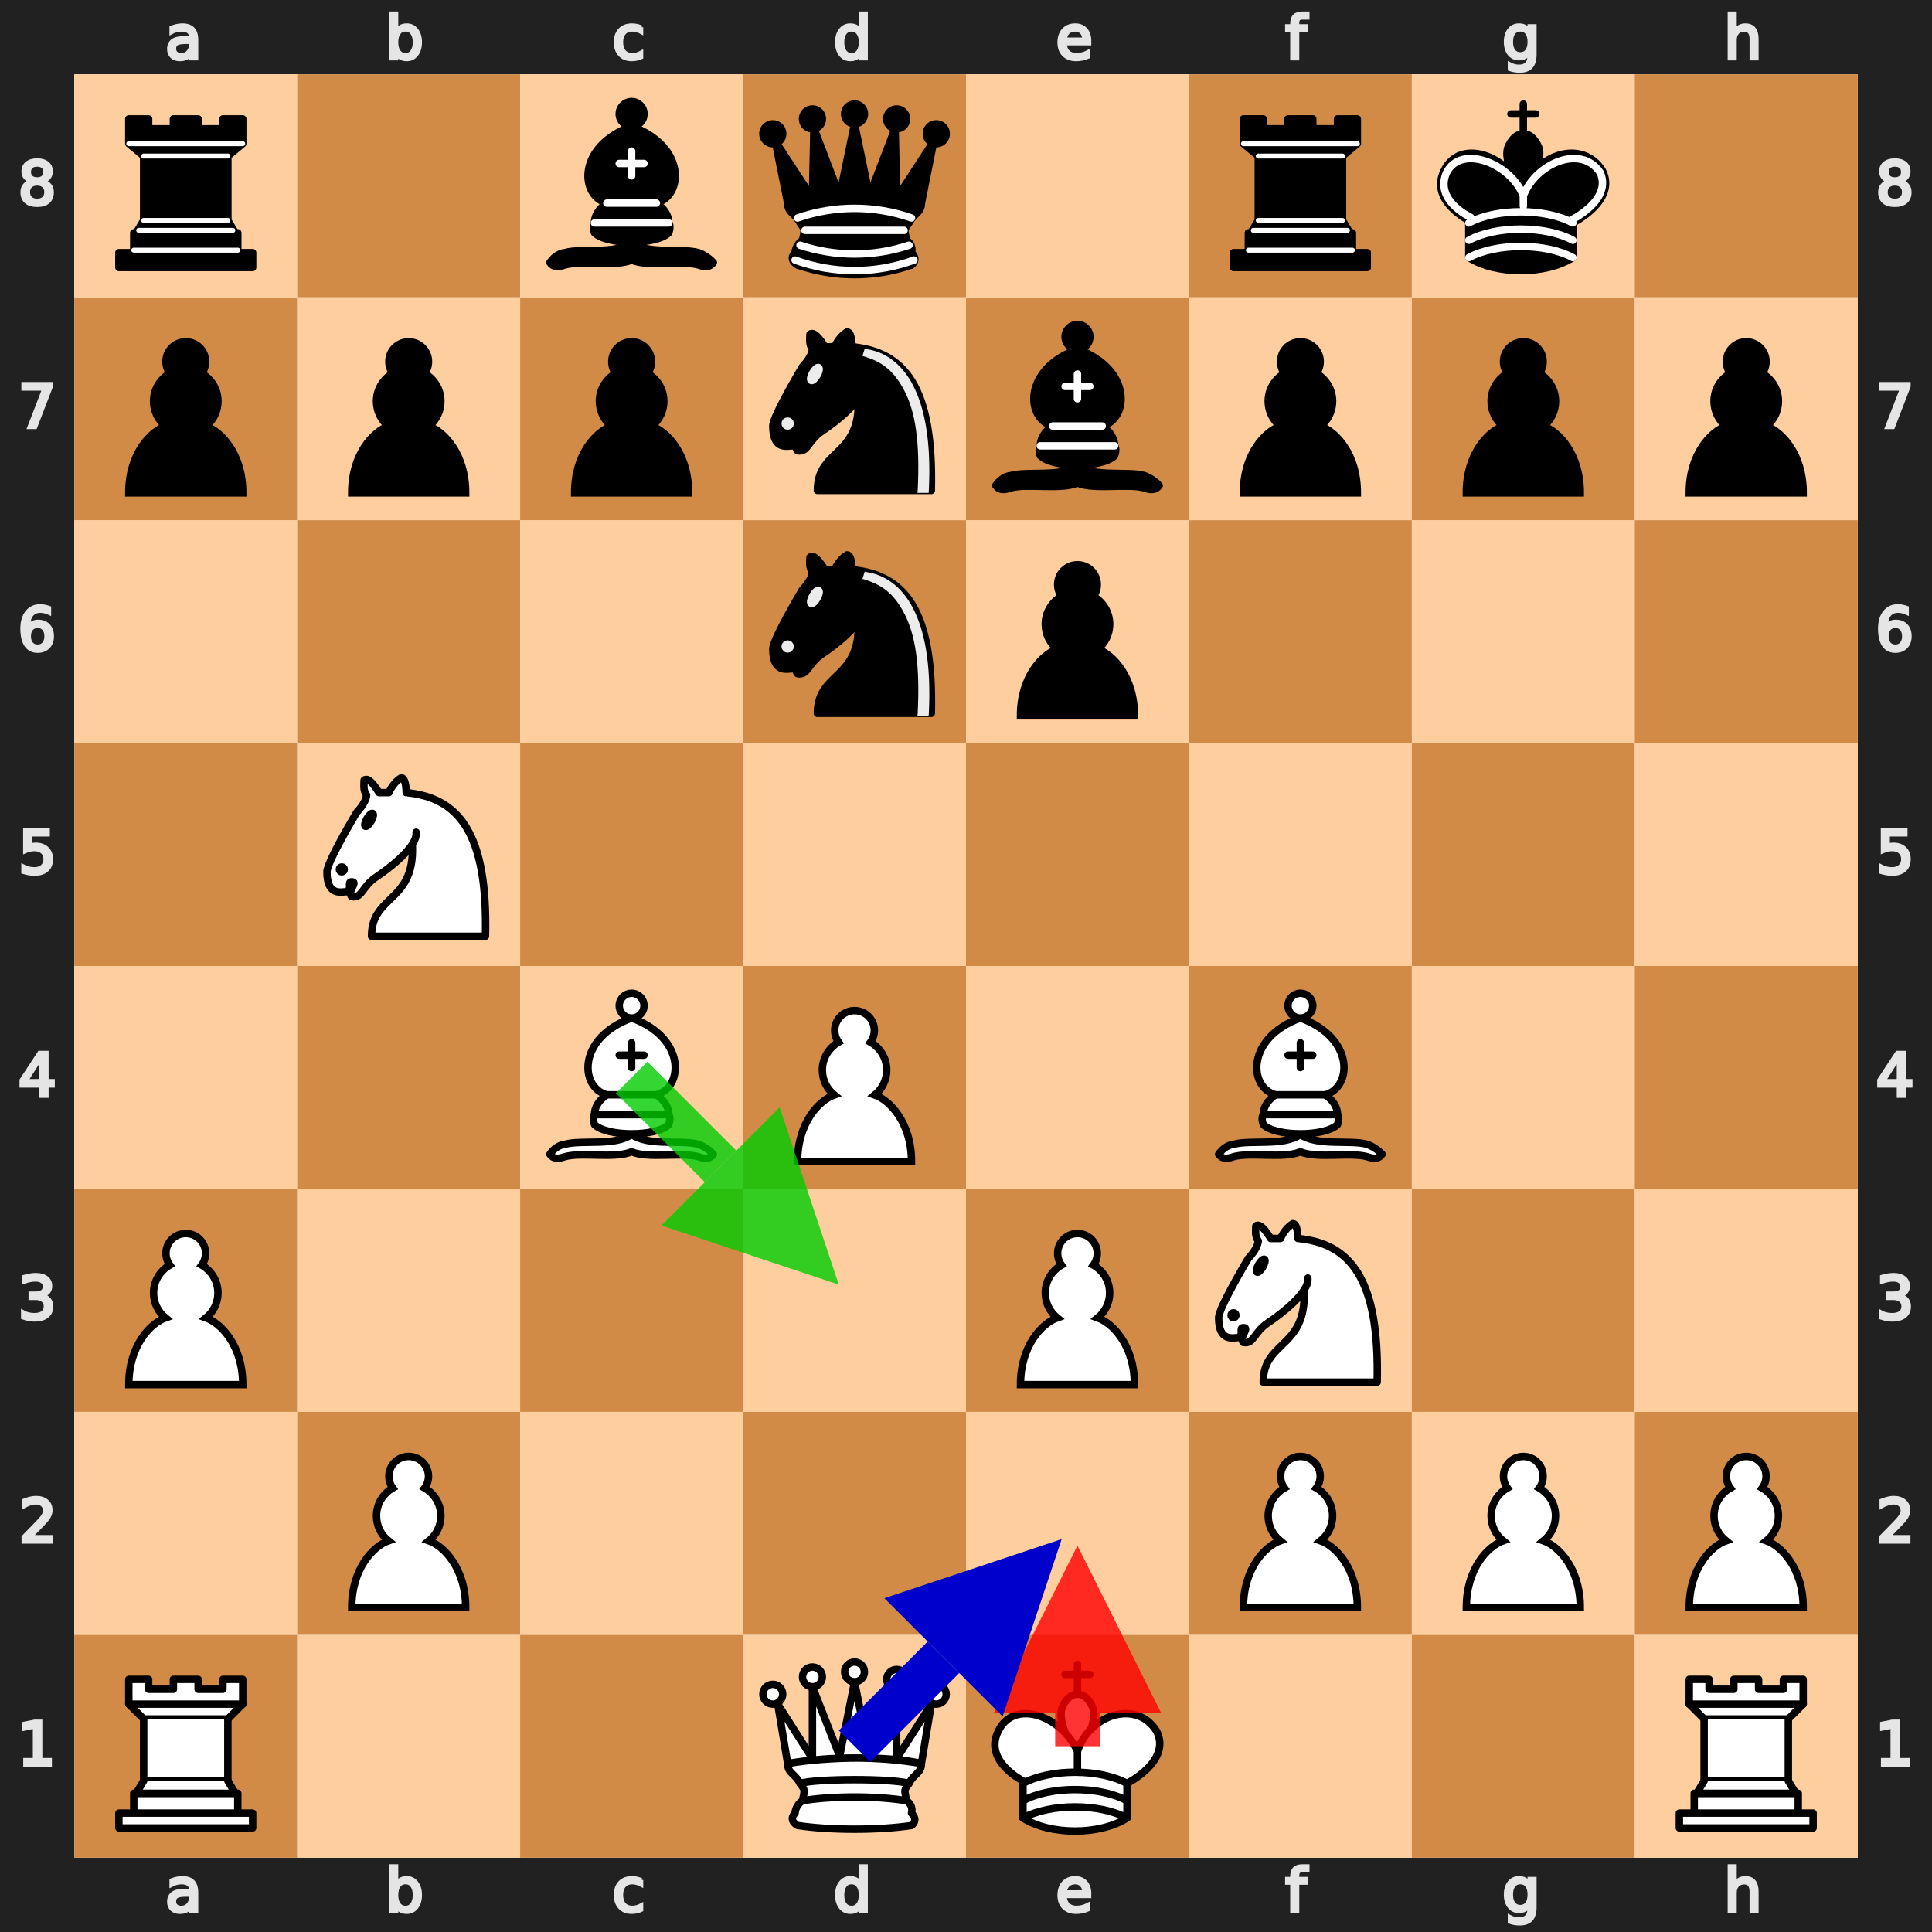
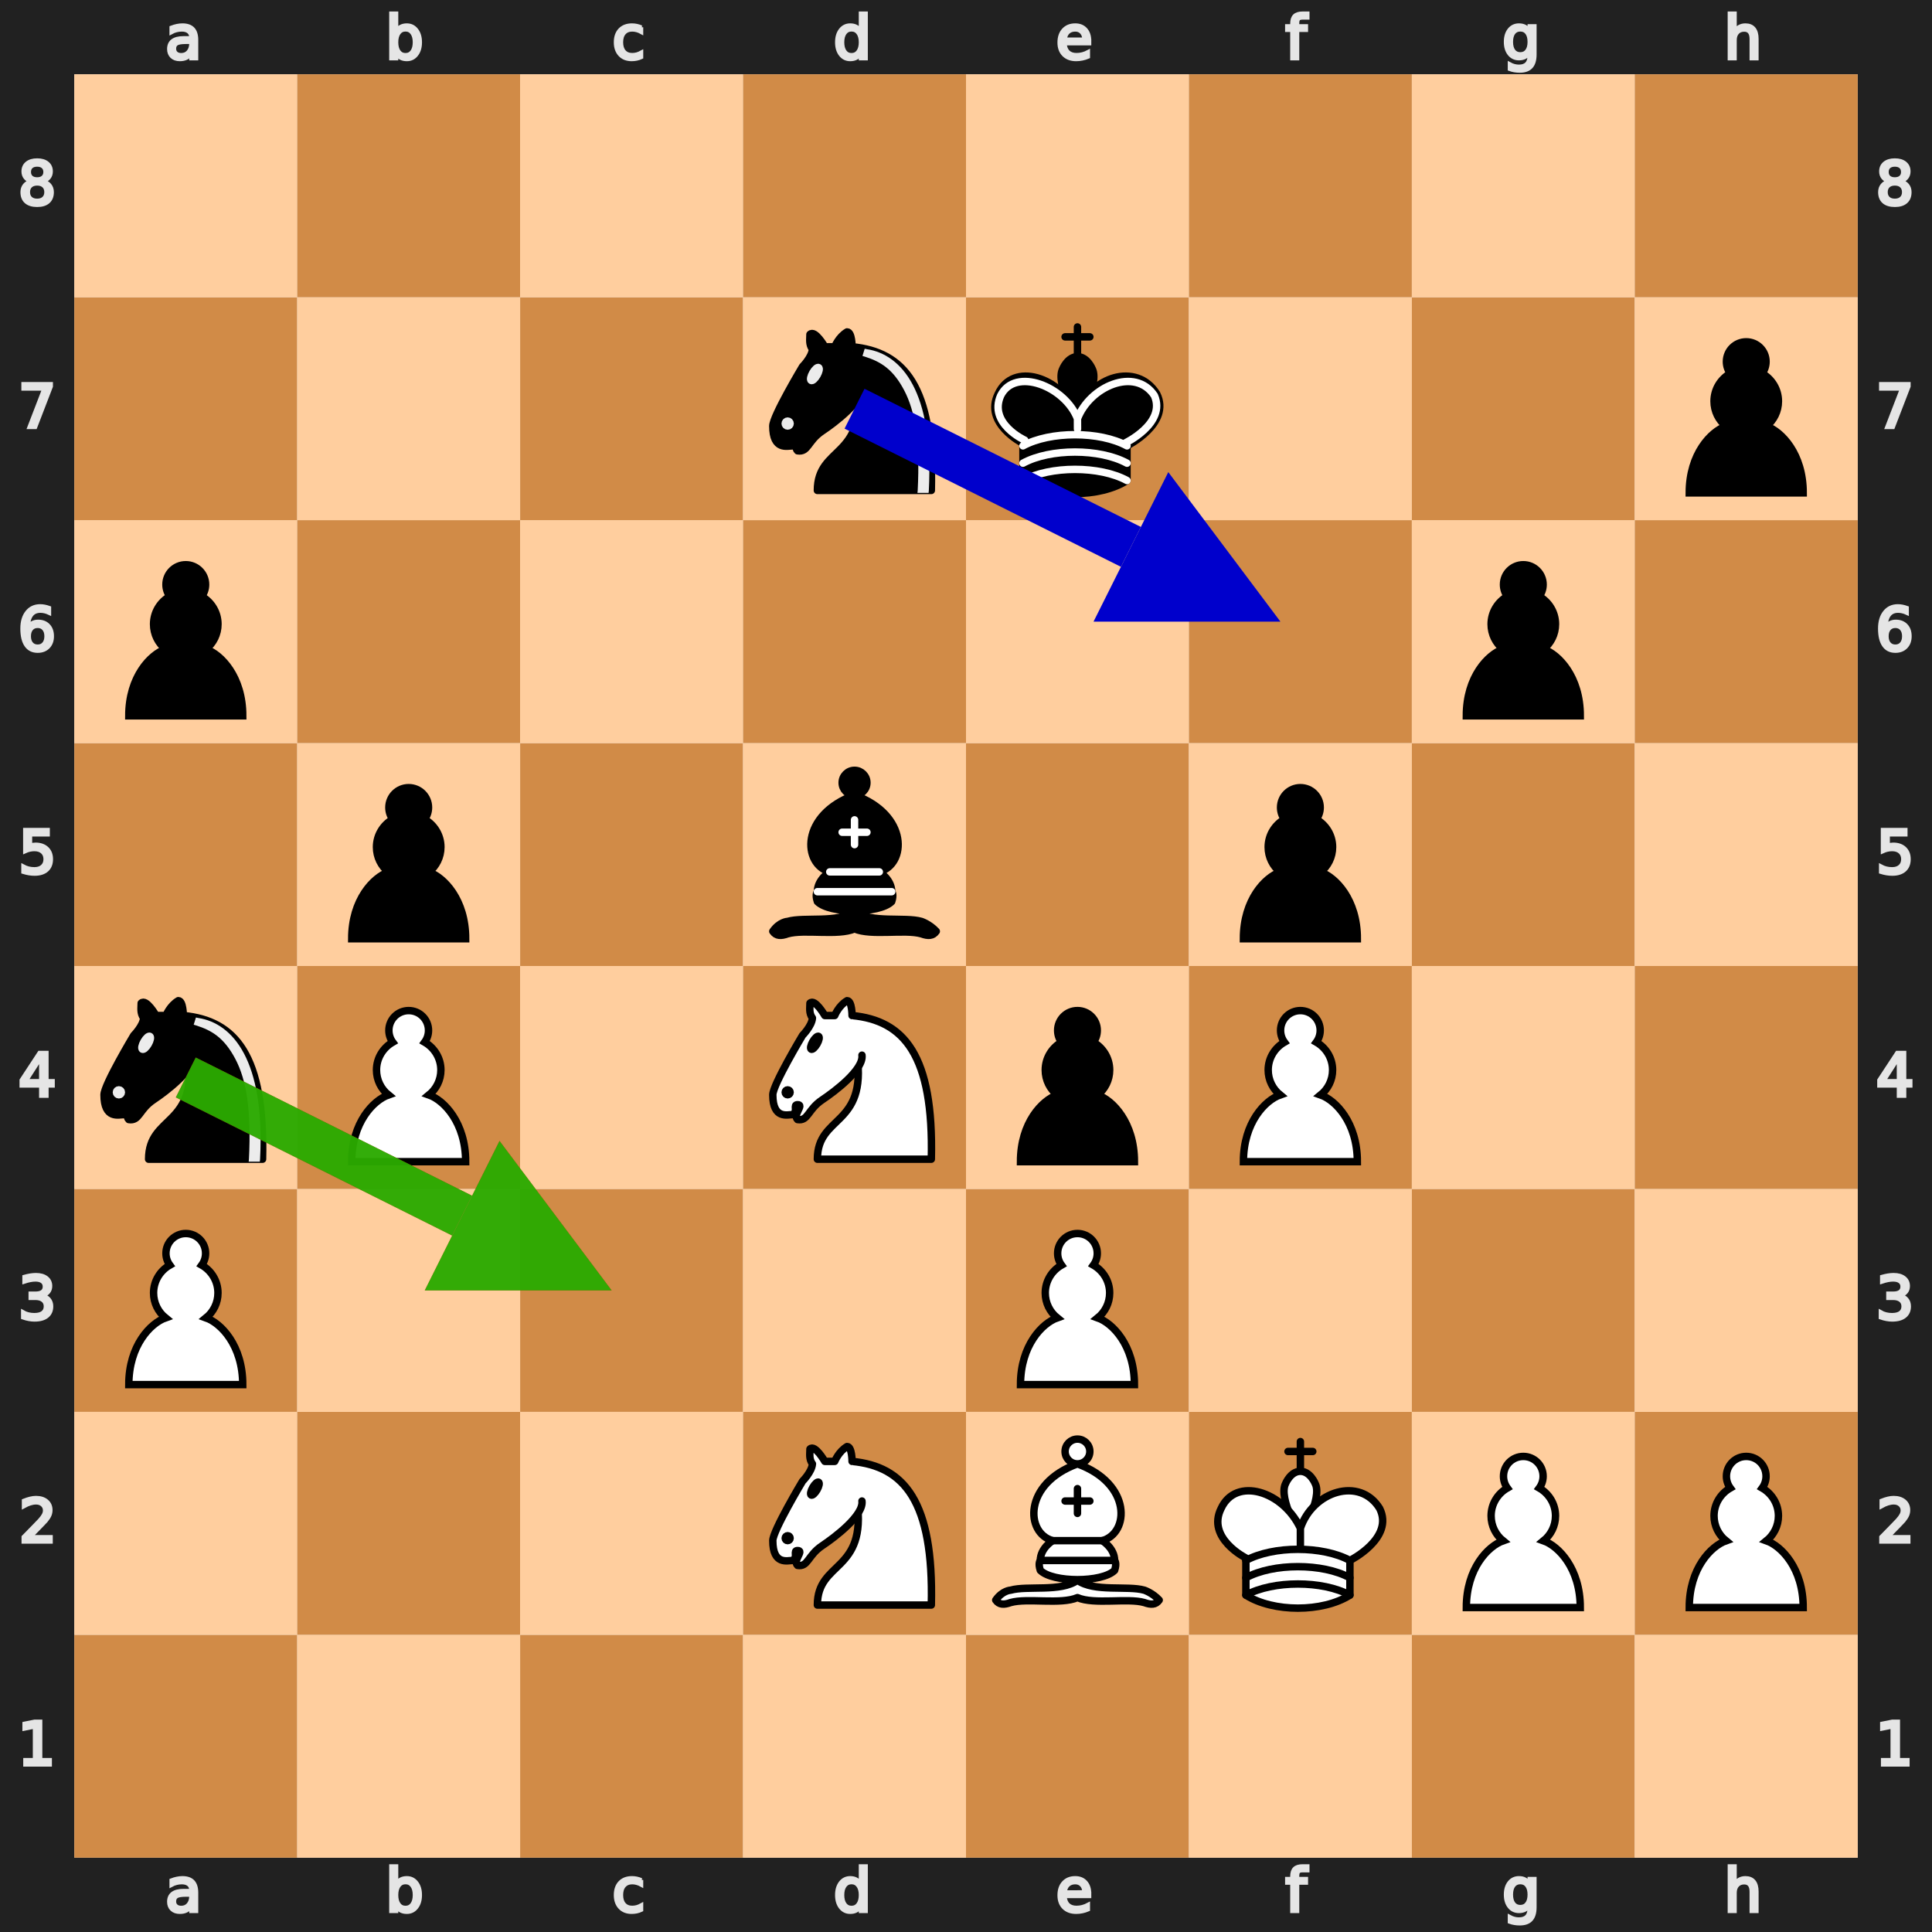
<svg xmlns="http://www.w3.org/2000/svg" xmlns:xlink="http://www.w3.org/1999/xlink" viewBox="0 0 390 390" width="400" height="400">
  <defs>
    <g id="white-pawn" class="white pawn">
      <path d="M22.5 9c-2.21 0-4 1.79-4 4 0 .89.29 1.71.78 2.38C17.33 16.5 16 18.59 16 21c0 2.03.94 3.84 2.41 5.03-3 1.06-7.41 5.55-7.41 13.47h23c0-7.92-4.41-12.41-7.41-13.47 1.47-1.19 2.41-3 2.41-5.03 0-2.41-1.33-4.5-3.28-5.62.49-.67.78-1.49.78-2.38 0-2.21-1.79-4-4-4z" fill="#fff" stroke="#000" stroke-width="1.5" stroke-linecap="round" />
    </g>
    <g id="white-knight" class="white knight" fill="none" fill-rule="evenodd" stroke="#000" stroke-width="1.5" stroke-linecap="round" stroke-linejoin="round">
      <path d="M 22,10 C 32.5,11 38.5,18 38,39 L 15,39 C 15,30 25,32.5 23,18" style="fill:#ffffff; stroke:#000000;" />
      <path d="M 24,18 C 24.38,20.91 18.45,25.37 16,27 C 13,29 13.18,31.34 11,31 C 9.958,30.06 12.41,27.96 11,28 C 10,28 11.19,29.23 10,30 C 9,30 5.997,31 6,26 C 6,24 12,14 12,14 C 12,14 13.89,12.1 14,10.5 C 13.27,9.506 13.5,8.5 13.5,7.5 C 14.5,6.5 16.5,10 16.5,10 L 18.5,10 C 18.5,10 19.28,8.008 21,7 C 22,7 22,10 22,10" style="fill:#ffffff; stroke:#000000;" />
      <path d="M 9.5 25.5 A 0.5 0.5 0 1 1 8.5,25.5 A 0.5 0.5 0 1 1 9.5 25.5 z" style="fill:#000000; stroke:#000000;" />
      <path d="M 15 15.5 A 0.5 1.5 0 1 1 14,15.5 A 0.5 1.5 0 1 1 15 15.5 z" transform="matrix(0.866,0.5,-0.5,0.866,9.693,-5.173)" style="fill:#000000; stroke:#000000;" />
    </g>
    <g id="white-bishop" class="white bishop" fill="none" fill-rule="evenodd" stroke="#000" stroke-width="1.5" stroke-linecap="round" stroke-linejoin="round">
      <g fill="#fff" stroke-linecap="butt">
        <path d="M9 36c3.39-.97 10.11.43 13.5-2 3.39 2.43 10.11 1.03 13.5 2 0 0 1.65.54 3 2-.68.97-1.65.99-3 .5-3.39-.97-10.11.46-13.5-1-3.39 1.46-10.11.03-13.5 1-1.354.49-2.323.47-3-.5 1.354-1.94 3-2 3-2zM15 32c2.5 2.5 12.5 2.5 15 0 .5-1.5 0-2 0-2 0-2.5-2.5-4-2.5-4 5.5-1.5 6-11.5-5-15.5-11 4-10.5 14-5 15.5 0 0-2.5 1.5-2.5 4 0 0-.5.5 0 2zM25 8a2.5 2.5 0 1 1-5 0 2.5 2.5 0 1 1 5 0z" />
      </g>
      <path d="M17.5 26h10M15 30h15m-7.5-14.5v5M20 18h5" stroke-linejoin="miter" />
-     </g>
-     <g id="white-rook" class="white rook" fill="#fff" fill-rule="evenodd" stroke="#000" stroke-width="1.5" stroke-linecap="round" stroke-linejoin="round">
-       <path d="M9 39h27v-3H9v3zM12 36v-4h21v4H12zM11 14V9h4v2h5V9h5v2h5V9h4v5" stroke-linecap="butt" />
-       <path d="M34 14l-3 3H14l-3-3" />
-       <path d="M31 17v12.5H14V17" stroke-linecap="butt" stroke-linejoin="miter" />
-       <path d="M31 29.5l1.5 2.5h-20l1.5-2.5" />
-       <path d="M11 14h23" fill="none" stroke-linejoin="miter" />
-     </g>
-     <g id="white-queen" class="white queen" fill="#fff" fill-rule="evenodd" stroke="#000" stroke-width="1.5" stroke-linecap="round" stroke-linejoin="round">
-       <path d="M8 12a2 2 0 1 1-4 0 2 2 0 1 1 4 0zM24.5 7.5a2 2 0 1 1-4 0 2 2 0 1 1 4 0zM41 12a2 2 0 1 1-4 0 2 2 0 1 1 4 0zM16 8.5a2 2 0 1 1-4 0 2 2 0 1 1 4 0zM33 9a2 2 0 1 1-4 0 2 2 0 1 1 4 0z" />
-       <path d="M9 26c8.5-1.5 21-1.5 27 0l2-12-7 11V11l-5.5 13.5-3-15-3 15-5.5-14V25L7 14l2 12zM9 26c0 2 1.5 2 2.5 4 1 1.5 1 1 .5 3.5-1.5 1-1.5 2.5-1.5 2.5-1.5 1.5.5 2.5.5 2.5 6.5 1 16.5 1 23 0 0 0 1.5-1 0-2.5 0 0 .5-1.5-1-2.5-.5-2.5-.5-2 .5-3.5 1-2 2.5-2 2.5-4-8.5-1.5-18.5-1.5-27 0z" stroke-linecap="butt" />
-       <path d="M11.5 30c3.5-1 18.5-1 22 0M12 33.5c6-1 15-1 21 0" fill="none" />
    </g>
    <g id="white-king" class="white king" fill="none" fill-rule="evenodd" stroke="#000" stroke-width="1.5" stroke-linecap="round" stroke-linejoin="round">
      <path d="M22.5 11.63V6M20 8h5" stroke-linejoin="miter" />
      <path d="M22.5 25s4.5-7.5 3-10.5c0 0-1-2.5-3-2.5s-3 2.5-3 2.5c-1.5 3 3 10.5 3 10.5" fill="#fff" stroke-linecap="butt" stroke-linejoin="miter" />
      <path d="M11.5 37c5.5 3.5 15.5 3.5 21 0v-7s9-4.5 6-10.5c-4-6.5-13.5-3.5-16 4V27v-3.5c-3.5-7.5-13-10.5-16-4-3 6 5 10 5 10V37z" fill="#fff" />
      <path d="M11.5 30c5.5-3 15.5-3 21 0m-21 3.5c5.5-3 15.5-3 21 0m-21 3.5c5.5-3 15.5-3 21 0" />
    </g>
    <g id="black-pawn" class="black pawn">
      <path d="M22.5 9c-2.21 0-4 1.79-4 4 0 .89.29 1.71.78 2.38C17.33 16.5 16 18.59 16 21c0 2.03.94 3.84 2.41 5.03-3 1.06-7.41 5.55-7.41 13.47h23c0-7.92-4.41-12.41-7.41-13.47 1.47-1.19 2.41-3 2.41-5.03 0-2.41-1.33-4.5-3.28-5.62.49-.67.78-1.49.78-2.38 0-2.21-1.79-4-4-4z" fill="#000" stroke="#000" stroke-width="1.5" stroke-linecap="round" />
    </g>
    <g id="black-knight" class="black knight" fill="none" fill-rule="evenodd" stroke="#000" stroke-width="1.5" stroke-linecap="round" stroke-linejoin="round">
      <path d="M 22,10 C 32.5,11 38.5,18 38,39 L 15,39 C 15,30 25,32.5 23,18" style="fill:#000000; stroke:#000000;" />
      <path d="M 24,18 C 24.38,20.91 18.45,25.37 16,27 C 13,29 13.18,31.34 11,31 C 9.958,30.06 12.41,27.96 11,28 C 10,28 11.19,29.23 10,30 C 9,30 5.997,31 6,26 C 6,24 12,14 12,14 C 12,14 13.89,12.1 14,10.5 C 13.27,9.506 13.5,8.5 13.5,7.5 C 14.5,6.5 16.5,10 16.5,10 L 18.5,10 C 18.5,10 19.28,8.008 21,7 C 22,7 22,10 22,10" style="fill:#000000; stroke:#000000;" />
      <path d="M 9.5 25.5 A 0.5 0.5 0 1 1 8.5,25.5 A 0.5 0.5 0 1 1 9.5 25.5 z" style="fill:#ececec; stroke:#ececec;" />
      <path d="M 15 15.5 A 0.5 1.5 0 1 1 14,15.5 A 0.5 1.5 0 1 1 15 15.5 z" transform="matrix(0.866,0.5,-0.5,0.866,9.693,-5.173)" style="fill:#ececec; stroke:#ececec;" />
      <path d="M 24.55,10.4 L 24.1,11.85 L 24.6,12 C 27.75,13 30.25,14.49 32.5,18.75 C 34.75,23.01 35.75,29.06 35.25,39 L 35.2,39.5 L 37.45,39.5 L 37.5,39 C 38,28.94 36.62,22.15 34.25,17.66 C 31.88,13.17 28.46,11.02 25.06,10.5 L 24.55,10.4 z " style="fill:#ececec; stroke:none;" />
    </g>
    <g id="black-bishop" class="black bishop" fill="none" fill-rule="evenodd" stroke="#000" stroke-width="1.5" stroke-linecap="round" stroke-linejoin="round">
      <path d="M9 36c3.39-.97 10.11.43 13.5-2 3.39 2.43 10.11 1.03 13.5 2 0 0 1.65.54 3 2-.68.97-1.65.99-3 .5-3.39-.97-10.11.46-13.5-1-3.39 1.46-10.11.03-13.5 1-1.354.49-2.323.47-3-.5 1.354-1.94 3-2 3-2zm6-4c2.5 2.5 12.5 2.5 15 0 .5-1.5 0-2 0-2 0-2.5-2.5-4-2.5-4 5.5-1.5 6-11.5-5-15.5-11 4-10.5 14-5 15.5 0 0-2.5 1.5-2.5 4 0 0-.5.5 0 2zM25 8a2.5 2.5 0 1 1-5 0 2.5 2.5 0 1 1 5 0z" fill="#000" stroke-linecap="butt" />
      <path d="M17.5 26h10M15 30h15m-7.5-14.5v5M20 18h5" stroke="#fff" stroke-linejoin="miter" />
-     </g>
-     <g id="black-rook" class="black rook" fill="#000" fill-rule="evenodd" stroke="#000" stroke-width="1.5" stroke-linecap="round" stroke-linejoin="round">
-       <path d="M9 39h27v-3H9v3zM12.5 32l1.5-2.5h17l1.5 2.5h-20zM12 36v-4h21v4H12z" stroke-linecap="butt" />
-       <path d="M14 29.5v-13h17v13H14z" stroke-linecap="butt" stroke-linejoin="miter" />
-       <path d="M14 16.5L11 14h23l-3 2.5H14zM11 14V9h4v2h5V9h5v2h5V9h4v5H11z" stroke-linecap="butt" />
-       <path d="M12 35.5h21M13 31.5h19M14 29.5h17M14 16.5h17M11 14h23" fill="none" stroke="#fff" stroke-width="1" stroke-linejoin="miter" />
-     </g>
-     <g id="black-queen" class="black queen" fill="#000" fill-rule="evenodd" stroke="#000" stroke-width="1.5" stroke-linecap="round" stroke-linejoin="round">
-       <g fill="#000" stroke="none">
-         <circle cx="6" cy="12" r="2.75" />
-         <circle cx="14" cy="9" r="2.75" />
-         <circle cx="22.5" cy="8" r="2.75" />
-         <circle cx="31" cy="9" r="2.75" />
-         <circle cx="39" cy="12" r="2.75" />
-       </g>
-       <path d="M9 26c8.5-1.5 21-1.5 27 0l2.5-12.5L31 25l-.3-14.1-5.2 13.6-3-14.5-3 14.5-5.2-13.6L14 25 6.5 13.5 9 26zM9 26c0 2 1.5 2 2.5 4 1 1.5 1 1 .5 3.5-1.5 1-1.5 2.5-1.5 2.5-1.5 1.5.5 2.5.5 2.5 6.5 1 16.5 1 23 0 0 0 1.5-1 0-2.5 0 0 .5-1.5-1-2.5-.5-2.5-.5-2 .5-3.5 1-2 2.5-2 2.5-4-8.5-1.5-18.5-1.5-27 0z" stroke-linecap="butt" />
-       <path d="M11 38.5a35 35 1 0 0 23 0" fill="none" stroke-linecap="butt" />
-       <path d="M11 29a35 35 1 0 1 23 0M12.5 31.5h20M11.5 34.5a35 35 1 0 0 22 0M10.5 37.5a35 35 1 0 0 24 0" fill="none" stroke="#fff" />
    </g>
    <g id="black-king" class="black king" fill="none" fill-rule="evenodd" stroke="#000" stroke-width="1.5" stroke-linecap="round" stroke-linejoin="round">
      <path d="M22.5 11.63V6" stroke-linejoin="miter" />
      <path d="M22.5 25s4.5-7.5 3-10.5c0 0-1-2.5-3-2.5s-3 2.5-3 2.5c-1.5 3 3 10.5 3 10.5" fill="#000" stroke-linecap="butt" stroke-linejoin="miter" />
      <path d="M11.5 37c5.5 3.5 15.5 3.5 21 0v-7s9-4.5 6-10.5c-4-6.5-13.5-3.5-16 4V27v-3.5c-3.5-7.5-13-10.5-16-4-3 6 5 10 5 10V37z" fill="#000" />
      <path d="M20 8h5" stroke-linejoin="miter" />
      <path d="M32 29.5s8.5-4 6.03-9.65C34.15 14 25 18 22.5 24.5l.01 2.1-.01-2.1C20 18 9.906 14 6.997 19.85c-2.497 5.65 4.853 9 4.853 9M11.5 30c5.5-3 15.5-3 21 0m-21 3.5c5.5-3 15.5-3 21 0m-21 3.5c5.5-3 15.5-3 21 0" stroke="#fff" />
    </g>
  </defs>
  <rect x="7.5" y="7.5" width="375" height="375" fill="none" stroke="#212121" stroke-width="15" />
  <g transform="translate(20, 1) scale(0.75, 0.75)" fill="#e5e5e5" stroke="#e5e5e5">
    <path d="M23.328 10.016q-1.742 0-2.414.398-.672.398-.672 1.36 0 .765.5 1.218.508.445 1.375.445 1.196 0 1.914-.843.727-.852.727-2.258v-.32zm2.867-.594v4.992h-1.437v-1.328q-.492.797-1.227 1.18-.734.375-1.797.375-1.343 0-2.14-.75-.79-.758-.79-2.024 0-1.476.985-2.226.992-.75 2.953-.75h2.016V8.75q0-.992-.656-1.531-.649-.547-1.829-.547-.75 0-1.46.18-.711.18-1.368.539V6.062q.79-.304 1.532-.453.742-.156 1.445-.156 1.898 0 2.836.984.937.985.937 2.985z" />
  </g>
  <g transform="translate(20, 375) scale(0.75, 0.75)" fill="#e5e5e5" stroke="#e5e5e5">
    <path d="M23.328 10.016q-1.742 0-2.414.398-.672.398-.672 1.36 0 .765.5 1.218.508.445 1.375.445 1.196 0 1.914-.843.727-.852.727-2.258v-.32zm2.867-.594v4.992h-1.437v-1.328q-.492.797-1.227 1.18-.734.375-1.797.375-1.343 0-2.14-.75-.79-.758-.79-2.024 0-1.476.985-2.226.992-.75 2.953-.75h2.016V8.75q0-.992-.656-1.531-.649-.547-1.829-.547-.75 0-1.46.18-.711.18-1.368.539V6.062q.79-.304 1.532-.453.742-.156 1.445-.156 1.898 0 2.836.984.937.985.937 2.985z" />
  </g>
  <g transform="translate(65, 1) scale(0.75, 0.75)" fill="#e5e5e5" stroke="#e5e5e5">
    <path d="M24.922 10.047q0-1.586-.656-2.485-.649-.906-1.79-.906-1.14 0-1.796.906-.649.899-.649 2.485 0 1.586.649 2.492.656.898 1.797.898 1.14 0 1.789-.898.656-.906.656-2.492zm-4.89-3.055q.452-.781 1.14-1.156.695-.383 1.656-.383 1.594 0 2.586 1.266 1 1.265 1 3.328 0 2.062-1 3.328-.992 1.266-2.586 1.266-.96 0-1.656-.375-.688-.383-1.14-1.164v1.312h-1.446V2.258h1.445z" />
  </g>
  <g transform="translate(65, 375) scale(0.75, 0.75)" fill="#e5e5e5" stroke="#e5e5e5">
    <path d="M24.922 10.047q0-1.586-.656-2.485-.649-.906-1.79-.906-1.14 0-1.796.906-.649.899-.649 2.485 0 1.586.649 2.492.656.898 1.797.898 1.14 0 1.789-.898.656-.906.656-2.492zm-4.89-3.055q.452-.781 1.14-1.156.695-.383 1.656-.383 1.594 0 2.586 1.266 1 1.265 1 3.328 0 2.062-1 3.328-.992 1.266-2.586 1.266-.96 0-1.656-.375-.688-.383-1.14-1.164v1.312h-1.446V2.258h1.445z" />
  </g>
  <g transform="translate(110, 1) scale(0.75, 0.75)" fill="#e5e5e5" stroke="#e5e5e5">
    <path d="M25.96 6v1.344q-.608-.336-1.226-.5-.609-.172-1.234-.172-1.398 0-2.172.89-.773.883-.773 2.485 0 1.601.773 2.492.774.883 2.172.883.625 0 1.234-.164.618-.172 1.227-.508v1.328q-.602.281-1.25.422-.64.14-1.367.14-1.977 0-3.14-1.242-1.165-1.242-1.165-3.351 0-2.14 1.172-3.367 1.18-1.227 3.227-1.227.664 0 1.296.14.633.134 1.227.407z" />
  </g>
  <g transform="translate(110, 375) scale(0.75, 0.75)" fill="#e5e5e5" stroke="#e5e5e5">
    <path d="M25.96 6v1.344q-.608-.336-1.226-.5-.609-.172-1.234-.172-1.398 0-2.172.89-.773.883-.773 2.485 0 1.601.773 2.492.774.883 2.172.883.625 0 1.234-.164.618-.172 1.227-.508v1.328q-.602.281-1.25.422-.64.14-1.367.14-1.977 0-3.14-1.242-1.165-1.242-1.165-3.351 0-2.14 1.172-3.367 1.18-1.227 3.227-1.227.664 0 1.296.14.633.134 1.227.407z" />
  </g>
  <g transform="translate(155, 1) scale(0.75, 0.75)" fill="#e5e5e5" stroke="#e5e5e5">
    <path d="M24.973 6.992V2.258h1.437v12.156h-1.437v-1.312q-.453.78-1.149 1.164-.687.375-1.656.375-1.586 0-2.586-1.266-.992-1.266-.992-3.328 0-2.063.992-3.328 1-1.266 2.586-1.266.969 0 1.656.383.696.375 1.149 1.156zm-4.899 3.055q0 1.586.649 2.492.656.898 1.797.898 1.14 0 1.796-.898.657-.906.657-2.492 0-1.586-.657-2.485-.656-.906-1.796-.906-1.141 0-1.797.906-.649.899-.649 2.485z" />
  </g>
  <g transform="translate(155, 375) scale(0.75, 0.75)" fill="#e5e5e5" stroke="#e5e5e5">
    <path d="M24.973 6.992V2.258h1.437v12.156h-1.437v-1.312q-.453.78-1.149 1.164-.687.375-1.656.375-1.586 0-2.586-1.266-.992-1.266-.992-3.328 0-2.063.992-3.328 1-1.266 2.586-1.266.969 0 1.656.383.696.375 1.149 1.156zm-4.899 3.055q0 1.586.649 2.492.656.898 1.797.898 1.14 0 1.796-.898.657-.906.657-2.492 0-1.586-.657-2.485-.656-.906-1.796-.906-1.141 0-1.797.906-.649.899-.649 2.485z" />
  </g>
  <g transform="translate(200, 1) scale(0.75, 0.75)" fill="#e5e5e5" stroke="#e5e5e5">
    <path d="M26.555 9.68v.703h-6.61q.094 1.484.89 2.265.806.774 2.235.774.828 0 1.602-.203.781-.203 1.547-.61v1.36q-.774.328-1.586.5-.813.172-1.649.172-2.093 0-3.32-1.22-1.219-1.218-1.219-3.296 0-2.148 1.157-3.406 1.164-1.266 3.132-1.266 1.766 0 2.79 1.14 1.03 1.134 1.03 3.087zm-1.438-.422q-.015-1.18-.664-1.883-.64-.703-1.703-.703-1.203 0-1.93.68-.718.68-.828 1.914z" />
  </g>
  <g transform="translate(200, 375) scale(0.75, 0.75)" fill="#e5e5e5" stroke="#e5e5e5">
    <path d="M26.555 9.68v.703h-6.61q.094 1.484.89 2.265.806.774 2.235.774.828 0 1.602-.203.781-.203 1.547-.61v1.36q-.774.328-1.586.5-.813.172-1.649.172-2.093 0-3.32-1.22-1.219-1.218-1.219-3.296 0-2.148 1.157-3.406 1.164-1.266 3.132-1.266 1.766 0 2.79 1.14 1.03 1.134 1.03 3.087zm-1.438-.422q-.015-1.18-.664-1.883-.64-.703-1.703-.703-1.203 0-1.93.68-.718.68-.828 1.914z" />
  </g>
  <g transform="translate(245, 1) scale(0.75, 0.75)" fill="#e5e5e5" stroke="#e5e5e5">
    <path d="M25.285 2.258v1.195H23.91q-.773 0-1.078.313-.297.312-.297 1.125v.773h2.367v1.117h-2.367v7.633H21.09V6.781h-1.375V5.664h1.375v-.61q0-1.46.68-2.124.68-.672 2.156-.672z" />
  </g>
  <g transform="translate(245, 375) scale(0.75, 0.75)" fill="#e5e5e5" stroke="#e5e5e5">
    <path d="M25.285 2.258v1.195H23.91q-.773 0-1.078.313-.297.312-.297 1.125v.773h2.367v1.117h-2.367v7.633H21.09V6.781h-1.375V5.664h1.375v-.61q0-1.46.68-2.124.68-.672 2.156-.672z" />
  </g>
  <g transform="translate(290, 1) scale(0.75, 0.75)" fill="#e5e5e5" stroke="#e5e5e5">
    <path d="M24.973 9.937q0-1.562-.649-2.421-.64-.86-1.804-.86-1.157 0-1.805.86-.64.859-.64 2.421 0 1.555.64 2.415.648.859 1.805.859 1.164 0 1.804-.86.649-.859.649-2.414zm1.437 3.391q0 2.234-.992 3.32-.992 1.094-3.04 1.094-.757 0-1.429-.117-.672-.11-1.304-.344v-1.398q.632.344 1.25.508.617.164 1.257.164 1.414 0 2.118-.743.703-.734.703-2.226v-.711q-.446.773-1.141 1.156-.695.383-1.664.383-1.61 0-2.594-1.227-.984-1.226-.984-3.25 0-2.03.984-3.257.985-1.227 2.594-1.227.969 0 1.664.383t1.14 1.156V5.664h1.438z" />
  </g>
  <g transform="translate(290, 375) scale(0.75, 0.75)" fill="#e5e5e5" stroke="#e5e5e5">
    <path d="M24.973 9.937q0-1.562-.649-2.421-.64-.86-1.804-.86-1.157 0-1.805.86-.64.859-.64 2.421 0 1.555.64 2.415.648.859 1.805.859 1.164 0 1.804-.86.649-.859.649-2.414zm1.437 3.391q0 2.234-.992 3.32-.992 1.094-3.04 1.094-.757 0-1.429-.117-.672-.11-1.304-.344v-1.398q.632.344 1.25.508.617.164 1.257.164 1.414 0 2.118-.743.703-.734.703-2.226v-.711q-.446.773-1.141 1.156-.695.383-1.664.383-1.61 0-2.594-1.227-.984-1.226-.984-3.25 0-2.03.984-3.257.985-1.227 2.594-1.227.969 0 1.664.383t1.14 1.156V5.664h1.438z" />
  </g>
  <g transform="translate(335, 1) scale(0.75, 0.75)" fill="#e5e5e5" stroke="#e5e5e5">
    <path d="M26.164 9.133v5.281h-1.437V9.18q0-1.243-.485-1.86-.484-.617-1.453-.617-1.164 0-1.836.742-.672.742-.672 2.024v4.945h-1.445V2.258h1.445v4.765q.516-.789 1.211-1.18.703-.39 1.617-.39 1.508 0 2.282.938.773.93.773 2.742z" />
  </g>
  <g transform="translate(335, 375) scale(0.75, 0.75)" fill="#e5e5e5" stroke="#e5e5e5">
    <path d="M26.164 9.133v5.281h-1.437V9.18q0-1.243-.485-1.86-.484-.617-1.453-.617-1.164 0-1.836.742-.672.742-.672 2.024v4.945h-1.445V2.258h1.445v4.765q.516-.789 1.211-1.18.703-.39 1.617-.39 1.508 0 2.282.938.773.93.773 2.742z" />
  </g>
  <g transform="translate(0, 335) scale(0.75, 0.75)" fill="#e5e5e5" stroke="#e5e5e5">
    <path d="M6.754 26.996h2.578v-8.898l-2.805.562v-1.437l2.79-.563h1.578v10.336h2.578v1.328h-6.72z" />
  </g>
  <g transform="translate(375, 335) scale(0.75, 0.75)" fill="#e5e5e5" stroke="#e5e5e5">
    <path d="M6.754 26.996h2.578v-8.898l-2.805.562v-1.437l2.79-.563h1.578v10.336h2.578v1.328h-6.72z" />
  </g>
  <g transform="translate(0, 290) scale(0.75, 0.75)" fill="#e5e5e5" stroke="#e5e5e5">
    <path d="M8.195 26.996h5.508v1.328H6.297v-1.328q.898-.93 2.445-2.492 1.555-1.57 1.953-2.024.758-.851 1.055-1.437.305-.594.305-1.164 0-.93-.657-1.516-.648-.586-1.695-.586-.742 0-1.57.258-.82.258-1.758.781v-1.593q.953-.383 1.781-.578.828-.196 1.516-.196 1.812 0 2.89.906 1.079.907 1.079 2.422 0 .72-.274 1.368-.265.64-.976 1.515-.196.227-1.243 1.313-1.046 1.078-2.953 3.023z" />
  </g>
  <g transform="translate(375, 290) scale(0.75, 0.75)" fill="#e5e5e5" stroke="#e5e5e5">
    <path d="M8.195 26.996h5.508v1.328H6.297v-1.328q.898-.93 2.445-2.492 1.555-1.57 1.953-2.024.758-.851 1.055-1.437.305-.594.305-1.164 0-.93-.657-1.516-.648-.586-1.695-.586-.742 0-1.57.258-.82.258-1.758.781v-1.593q.953-.383 1.781-.578.828-.196 1.516-.196 1.812 0 2.89.906 1.079.907 1.079 2.422 0 .72-.274 1.368-.265.64-.976 1.515-.196.227-1.243 1.313-1.046 1.078-2.953 3.023z" />
  </g>
  <g transform="translate(0, 245) scale(0.75, 0.75)" fill="#e5e5e5" stroke="#e5e5e5">
    <path d="M11.434 22.035q1.132.242 1.765 1.008.64.766.64 1.89 0 1.727-1.187 2.672-1.187.946-3.375.946-.734 0-1.515-.149-.774-.14-1.602-.43V26.45q.656.383 1.438.578.78.196 1.632.196 1.485 0 2.258-.586.782-.586.782-1.703 0-1.032-.727-1.61-.719-.586-2.008-.586h-1.36v-1.297h1.423q1.164 0 1.78-.46.618-.47.618-1.344 0-.899-.64-1.375-.633-.485-1.82-.485-.65 0-1.391.141-.743.14-1.633.437V16.95q.898-.25 1.68-.375.788-.125 1.484-.125 1.797 0 2.844.82 1.046.813 1.046 2.204 0 .968-.554 1.64-.555.664-1.578.922z" />
  </g>
  <g transform="translate(375, 245) scale(0.75, 0.75)" fill="#e5e5e5" stroke="#e5e5e5">
    <path d="M11.434 22.035q1.132.242 1.765 1.008.64.766.64 1.89 0 1.727-1.187 2.672-1.187.946-3.375.946-.734 0-1.515-.149-.774-.14-1.602-.43V26.45q.656.383 1.438.578.78.196 1.632.196 1.485 0 2.258-.586.782-.586.782-1.703 0-1.032-.727-1.61-.719-.586-2.008-.586h-1.36v-1.297h1.423q1.164 0 1.78-.46.618-.47.618-1.344 0-.899-.64-1.375-.633-.485-1.82-.485-.65 0-1.391.141-.743.14-1.633.437V16.95q.898-.25 1.68-.375.788-.125 1.484-.125 1.797 0 2.844.82 1.046.813 1.046 2.204 0 .968-.554 1.64-.555.664-1.578.922z" />
  </g>
  <g transform="translate(0, 200) scale(0.75, 0.75)" fill="#e5e5e5" stroke="#e5e5e5">
    <path d="M11.016 18.035L7.03 24.262h3.985zm-.414-1.375h1.984v7.602h1.664v1.312h-1.664v2.75h-1.57v-2.75H5.75v-1.523z" />
  </g>
  <g transform="translate(375, 200) scale(0.75, 0.75)" fill="#e5e5e5" stroke="#e5e5e5">
    <path d="M11.016 18.035L7.03 24.262h3.985zm-.414-1.375h1.984v7.602h1.664v1.312h-1.664v2.75h-1.57v-2.75H5.75v-1.523z" />
  </g>
  <g transform="translate(0, 155) scale(0.75, 0.75)" fill="#e5e5e5" stroke="#e5e5e5">
    <path d="M6.719 16.66h6.195v1.328h-4.75v2.86q.344-.118.688-.172.343-.063.687-.063 1.953 0 3.094 1.07 1.14 1.07 1.14 2.899 0 1.883-1.171 2.93-1.172 1.039-3.305 1.039-.735 0-1.5-.125-.758-.125-1.57-.375v-1.586q.703.383 1.453.57.75.188 1.586.188 1.351 0 2.14-.711.79-.711.79-1.93 0-1.219-.79-1.93-.789-.71-2.14-.71-.633 0-1.266.14-.625.14-1.281.438z" />
  </g>
  <g transform="translate(375, 155) scale(0.75, 0.75)" fill="#e5e5e5" stroke="#e5e5e5">
    <path d="M6.719 16.66h6.195v1.328h-4.75v2.86q.344-.118.688-.172.343-.063.687-.063 1.953 0 3.094 1.07 1.14 1.07 1.14 2.899 0 1.883-1.171 2.93-1.172 1.039-3.305 1.039-.735 0-1.5-.125-.758-.125-1.57-.375v-1.586q.703.383 1.453.57.75.188 1.586.188 1.351 0 2.14-.711.79-.711.79-1.93 0-1.219-.79-1.93-.789-.71-2.14-.71-.633 0-1.266.14-.625.14-1.281.438z" />
  </g>
  <g transform="translate(0, 110) scale(0.75, 0.75)" fill="#e5e5e5" stroke="#e5e5e5">
    <path d="M10.137 21.863q-1.063 0-1.688.727-.617.726-.617 1.992 0 1.258.617 1.992.625.727 1.688.727 1.062 0 1.68-.727.624-.734.624-1.992 0-1.266-.625-1.992-.617-.727-1.68-.727zm3.133-4.945v1.437q-.594-.28-1.204-.43-.601-.148-1.195-.148-1.562 0-2.39 1.055-.82 1.055-.938 3.188.46-.68 1.156-1.04.696-.367 1.531-.367 1.758 0 2.774 1.07 1.023 1.063 1.023 2.899 0 1.797-1.062 2.883-1.063 1.086-2.828 1.086-2.024 0-3.094-1.547-1.07-1.555-1.07-4.5 0-2.766 1.312-4.406 1.313-1.649 3.524-1.649.593 0 1.195.117.61.118 1.266.352z" />
  </g>
  <g transform="translate(375, 110) scale(0.75, 0.75)" fill="#e5e5e5" stroke="#e5e5e5">
    <path d="M10.137 21.863q-1.063 0-1.688.727-.617.726-.617 1.992 0 1.258.617 1.992.625.727 1.688.727 1.062 0 1.68-.727.624-.734.624-1.992 0-1.266-.625-1.992-.617-.727-1.68-.727zm3.133-4.945v1.437q-.594-.28-1.204-.43-.601-.148-1.195-.148-1.562 0-2.39 1.055-.82 1.055-.938 3.188.46-.68 1.156-1.04.696-.367 1.531-.367 1.758 0 2.774 1.07 1.023 1.063 1.023 2.899 0 1.797-1.062 2.883-1.063 1.086-2.828 1.086-2.024 0-3.094-1.547-1.07-1.555-1.07-4.5 0-2.766 1.312-4.406 1.313-1.649 3.524-1.649.593 0 1.195.117.61.118 1.266.352z" />
  </g>
  <g transform="translate(0, 65) scale(0.75, 0.75)" fill="#e5e5e5" stroke="#e5e5e5">
    <path d="M6.25 16.66h7.5v.672L9.516 28.324H7.867l3.985-10.336H6.25z" />
  </g>
  <g transform="translate(375, 65) scale(0.75, 0.75)" fill="#e5e5e5" stroke="#e5e5e5">
    <path d="M6.25 16.66h7.5v.672L9.516 28.324H7.867l3.985-10.336H6.25z" />
  </g>
  <g transform="translate(0, 20) scale(0.75, 0.75)" fill="#e5e5e5" stroke="#e5e5e5">
    <path d="M10 22.785q-1.125 0-1.773.602-.641.601-.641 1.656t.64 1.656q.649.602 1.774.602t1.773-.602q.649-.61.649-1.656 0-1.055-.649-1.656-.64-.602-1.773-.602zm-1.578-.672q-1.016-.25-1.586-.945-.563-.695-.563-1.695 0-1.399.993-2.211 1-.813 2.734-.813 1.742 0 2.734.813.993.812.993 2.21 0 1-.57 1.696-.563.695-1.571.945 1.14.266 1.773 1.04.641.773.641 1.89 0 1.695-1.04 2.602-1.03.906-2.96.906t-2.969-.906Q6 26.738 6 25.043q0-1.117.64-1.89.641-.774 1.782-1.04zm-.578-2.492q0 .906.562 1.414.57.508 1.594.508 1.016 0 1.586-.508.578-.508.578-1.414 0-.906-.578-1.414-.57-.508-1.586-.508-1.023 0-1.594.508-.562.508-.562 1.414z" />
  </g>
  <g transform="translate(375, 20) scale(0.75, 0.75)" fill="#e5e5e5" stroke="#e5e5e5">
    <path d="M10 22.785q-1.125 0-1.773.602-.641.601-.641 1.656t.64 1.656q.649.602 1.774.602t1.773-.602q.649-.61.649-1.656 0-1.055-.649-1.656-.64-.602-1.773-.602zm-1.578-.672q-1.016-.25-1.586-.945-.563-.695-.563-1.695 0-1.399.993-2.211 1-.813 2.734-.813 1.742 0 2.734.813.993.812.993 2.21 0 1-.57 1.696-.563.695-1.571.945 1.14.266 1.773 1.04.641.773.641 1.89 0 1.695-1.04 2.602-1.03.906-2.96.906t-2.969-.906Q6 26.738 6 25.043q0-1.117.64-1.89.641-.774 1.782-1.04zm-.578-2.492q0 .906.562 1.414.57.508 1.594.508 1.016 0 1.586-.508.578-.508.578-1.414 0-.906-.578-1.414-.57-.508-1.586-.508-1.023 0-1.594.508-.562.508-.562 1.414z" />
  </g>
  <rect x="15" y="330" width="45" height="45" class="square dark a1" stroke="none" fill="#d18b47" />
  <rect x="60" y="330" width="45" height="45" class="square light b1" stroke="none" fill="#ffce9e" />
  <rect x="105" y="330" width="45" height="45" class="square dark c1" stroke="none" fill="#d18b47" />
  <rect x="150" y="330" width="45" height="45" class="square light d1" stroke="none" fill="#ffce9e" />
  <rect x="195" y="330" width="45" height="45" class="square dark e1" stroke="none" fill="#d18b47" />
  <rect x="240" y="330" width="45" height="45" class="square light f1" stroke="none" fill="#ffce9e" />
  <rect x="285" y="330" width="45" height="45" class="square dark g1" stroke="none" fill="#d18b47" />
  <rect x="330" y="330" width="45" height="45" class="square light h1" stroke="none" fill="#ffce9e" />
  <rect x="15" y="285" width="45" height="45" class="square light a2" stroke="none" fill="#ffce9e" />
  <rect x="60" y="285" width="45" height="45" class="square dark b2" stroke="none" fill="#d18b47" />
  <rect x="105" y="285" width="45" height="45" class="square light c2" stroke="none" fill="#ffce9e" />
  <rect x="150" y="285" width="45" height="45" class="square dark d2" stroke="none" fill="#d18b47" />
  <rect x="195" y="285" width="45" height="45" class="square light e2" stroke="none" fill="#ffce9e" />
  <rect x="240" y="285" width="45" height="45" class="square dark f2" stroke="none" fill="#d18b47" />
  <rect x="285" y="285" width="45" height="45" class="square light g2" stroke="none" fill="#ffce9e" />
  <rect x="330" y="285" width="45" height="45" class="square dark h2" stroke="none" fill="#d18b47" />
  <rect x="15" y="240" width="45" height="45" class="square dark a3" stroke="none" fill="#d18b47" />
  <rect x="60" y="240" width="45" height="45" class="square light b3" stroke="none" fill="#ffce9e" />
  <rect x="105" y="240" width="45" height="45" class="square dark c3" stroke="none" fill="#d18b47" />
  <rect x="150" y="240" width="45" height="45" class="square light d3" stroke="none" fill="#ffce9e" />
  <rect x="195" y="240" width="45" height="45" class="square dark e3" stroke="none" fill="#d18b47" />
  <rect x="240" y="240" width="45" height="45" class="square light f3" stroke="none" fill="#ffce9e" />
  <rect x="285" y="240" width="45" height="45" class="square dark g3" stroke="none" fill="#d18b47" />
  <rect x="330" y="240" width="45" height="45" class="square light h3" stroke="none" fill="#ffce9e" />
  <rect x="15" y="195" width="45" height="45" class="square light a4" stroke="none" fill="#ffce9e" />
  <rect x="60" y="195" width="45" height="45" class="square dark b4" stroke="none" fill="#d18b47" />
  <rect x="105" y="195" width="45" height="45" class="square light c4" stroke="none" fill="#ffce9e" />
  <rect x="150" y="195" width="45" height="45" class="square dark d4" stroke="none" fill="#d18b47" />
  <rect x="195" y="195" width="45" height="45" class="square light e4" stroke="none" fill="#ffce9e" />
  <rect x="240" y="195" width="45" height="45" class="square dark f4" stroke="none" fill="#d18b47" />
  <rect x="285" y="195" width="45" height="45" class="square light g4" stroke="none" fill="#ffce9e" />
  <rect x="330" y="195" width="45" height="45" class="square dark h4" stroke="none" fill="#d18b47" />
  <rect x="15" y="150" width="45" height="45" class="square dark a5" stroke="none" fill="#d18b47" />
  <rect x="60" y="150" width="45" height="45" class="square light b5" stroke="none" fill="#ffce9e" />
  <rect x="105" y="150" width="45" height="45" class="square dark c5" stroke="none" fill="#d18b47" />
  <rect x="150" y="150" width="45" height="45" class="square light d5" stroke="none" fill="#ffce9e" />
  <rect x="195" y="150" width="45" height="45" class="square dark e5" stroke="none" fill="#d18b47" />
  <rect x="240" y="150" width="45" height="45" class="square light f5" stroke="none" fill="#ffce9e" />
  <rect x="285" y="150" width="45" height="45" class="square dark g5" stroke="none" fill="#d18b47" />
  <rect x="330" y="150" width="45" height="45" class="square light h5" stroke="none" fill="#ffce9e" />
  <rect x="15" y="105" width="45" height="45" class="square light a6" stroke="none" fill="#ffce9e" />
  <rect x="60" y="105" width="45" height="45" class="square dark b6" stroke="none" fill="#d18b47" />
  <rect x="105" y="105" width="45" height="45" class="square light c6" stroke="none" fill="#ffce9e" />
  <rect x="150" y="105" width="45" height="45" class="square dark d6" stroke="none" fill="#d18b47" />
  <rect x="195" y="105" width="45" height="45" class="square light e6" stroke="none" fill="#ffce9e" />
  <rect x="240" y="105" width="45" height="45" class="square dark f6" stroke="none" fill="#d18b47" />
  <rect x="285" y="105" width="45" height="45" class="square light g6" stroke="none" fill="#ffce9e" />
  <rect x="330" y="105" width="45" height="45" class="square dark h6" stroke="none" fill="#d18b47" />
  <rect x="15" y="60" width="45" height="45" class="square dark a7" stroke="none" fill="#d18b47" />
  <rect x="60" y="60" width="45" height="45" class="square light b7" stroke="none" fill="#ffce9e" />
  <rect x="105" y="60" width="45" height="45" class="square dark c7" stroke="none" fill="#d18b47" />
  <rect x="150" y="60" width="45" height="45" class="square light d7" stroke="none" fill="#ffce9e" />
  <rect x="195" y="60" width="45" height="45" class="square dark e7" stroke="none" fill="#d18b47" />
  <rect x="240" y="60" width="45" height="45" class="square light f7" stroke="none" fill="#ffce9e" />
  <rect x="285" y="60" width="45" height="45" class="square dark g7" stroke="none" fill="#d18b47" />
  <rect x="330" y="60" width="45" height="45" class="square light h7" stroke="none" fill="#ffce9e" />
  <rect x="15" y="15" width="45" height="45" class="square light a8" stroke="none" fill="#ffce9e" />
  <rect x="60" y="15" width="45" height="45" class="square dark b8" stroke="none" fill="#d18b47" />
  <rect x="105" y="15" width="45" height="45" class="square light c8" stroke="none" fill="#ffce9e" />
  <rect x="150" y="15" width="45" height="45" class="square dark d8" stroke="none" fill="#d18b47" />
  <rect x="195" y="15" width="45" height="45" class="square light e8" stroke="none" fill="#ffce9e" />
  <rect x="240" y="15" width="45" height="45" class="square dark f8" stroke="none" fill="#d18b47" />
  <rect x="285" y="15" width="45" height="45" class="square light g8" stroke="none" fill="#ffce9e" />
  <rect x="330" y="15" width="45" height="45" class="square dark h8" stroke="none" fill="#d18b47" />
-   <use href="#white-rook" xlink:href="#white-rook" transform="translate(15, 330)" />
-   <use href="#white-queen" xlink:href="#white-queen" transform="translate(150, 330)" />
-   <use href="#white-king" xlink:href="#white-king" transform="translate(195, 330)" />
-   <use href="#white-rook" xlink:href="#white-rook" transform="translate(330, 330)" />
-   <use href="#white-pawn" xlink:href="#white-pawn" transform="translate(60, 285)" />
-   <use href="#white-pawn" xlink:href="#white-pawn" transform="translate(240, 285)" />
+   <use href="#white-knight" xlink:href="#white-knight" transform="translate(150, 285)" />
+   <use href="#white-bishop" xlink:href="#white-bishop" transform="translate(195, 285)" />
+   <use href="#white-king" xlink:href="#white-king" transform="translate(240, 285)" />
  <use href="#white-pawn" xlink:href="#white-pawn" transform="translate(285, 285)" />
  <use href="#white-pawn" xlink:href="#white-pawn" transform="translate(330, 285)" />
  <use href="#white-pawn" xlink:href="#white-pawn" transform="translate(15, 240)" />
  <use href="#white-pawn" xlink:href="#white-pawn" transform="translate(195, 240)" />
-   <use href="#white-knight" xlink:href="#white-knight" transform="translate(240, 240)" />
-   <use href="#white-bishop" xlink:href="#white-bishop" transform="translate(105, 195)" />
-   <use href="#white-pawn" xlink:href="#white-pawn" transform="translate(150, 195)" />
-   <use href="#white-bishop" xlink:href="#white-bishop" transform="translate(240, 195)" />
-   <use href="#white-knight" xlink:href="#white-knight" transform="translate(60, 150)" />
-   <use href="#black-knight" xlink:href="#black-knight" transform="translate(150, 105)" />
-   <use href="#black-pawn" xlink:href="#black-pawn" transform="translate(195, 105)" />
-   <use href="#black-pawn" xlink:href="#black-pawn" transform="translate(15, 60)" />
-   <use href="#black-pawn" xlink:href="#black-pawn" transform="translate(60, 60)" />
-   <use href="#black-pawn" xlink:href="#black-pawn" transform="translate(105, 60)" />
+   <use href="#black-knight" xlink:href="#black-knight" transform="translate(15, 195)" />
+   <use href="#white-pawn" xlink:href="#white-pawn" transform="translate(60, 195)" />
+   <use href="#white-knight" xlink:href="#white-knight" transform="translate(150, 195)" />
+   <use href="#black-pawn" xlink:href="#black-pawn" transform="translate(195, 195)" />
+   <use href="#white-pawn" xlink:href="#white-pawn" transform="translate(240, 195)" />
+   <use href="#black-pawn" xlink:href="#black-pawn" transform="translate(60, 150)" />
+   <use href="#black-bishop" xlink:href="#black-bishop" transform="translate(150, 150)" />
+   <use href="#black-pawn" xlink:href="#black-pawn" transform="translate(240, 150)" />
+   <use href="#black-pawn" xlink:href="#black-pawn" transform="translate(15, 105)" />
+   <use href="#black-pawn" xlink:href="#black-pawn" transform="translate(285, 105)" />
  <use href="#black-knight" xlink:href="#black-knight" transform="translate(150, 60)" />
-   <use href="#black-bishop" xlink:href="#black-bishop" transform="translate(195, 60)" />
-   <use href="#black-pawn" xlink:href="#black-pawn" transform="translate(240, 60)" />
-   <use href="#black-pawn" xlink:href="#black-pawn" transform="translate(285, 60)" />
+   <use href="#black-king" xlink:href="#black-king" transform="translate(195, 60)" />
  <use href="#black-pawn" xlink:href="#black-pawn" transform="translate(330, 60)" />
-   <use href="#black-rook" xlink:href="#black-rook" transform="translate(15, 15)" />
-   <use href="#black-bishop" xlink:href="#black-bishop" transform="translate(105, 15)" />
-   <use href="#black-queen" xlink:href="#black-queen" transform="translate(150, 15)" />
-   <use href="#black-rook" xlink:href="#black-rook" transform="translate(240, 15)" />
-   <use href="#black-king" xlink:href="#black-king" transform="translate(285, 15)" />
-   <line x1="217.5" y1="352.5" x2="217.5" y2="345.75" stroke="#FF0000cc" stroke-width="9.0" stroke-linecap="butt" class="arrow" />
-   <polygon points="217.5,312.0 200.625,345.75 234.375,345.75" fill="#FF0000cc" class="arrow" />
-   <line x1="127.5" y1="217.5" x2="145.453" y2="235.453" stroke="#00cc00cc" stroke-width="9.0" stroke-linecap="butt" class="arrow" />
-   <polygon points="169.318,259.318 157.386,223.521 133.521,247.386" fill="#00cc00cc" class="arrow" />
-   <line x1="172.5" y1="352.5" x2="190.453" y2="334.547" stroke="#0000ccFF" stroke-width="9.0" stroke-linecap="butt" class="arrow" />
-   <polygon points="214.318,310.682 178.521,322.614 202.386,346.479" fill="#0000ccFF" class="arrow" />
+   <line x1="37.5" y1="217.5" x2="93.288" y2="245.394" stroke="#FF0000cc" stroke-width="9.0" stroke-linecap="butt" class="arrow" />
+   <polygon points="123.475,260.488 100.835,230.301 85.741,260.488" fill="#FF0000cc" class="arrow" />
+   <line x1="37.5" y1="217.5" x2="93.288" y2="245.394" stroke="#00cc00cc" stroke-width="9.0" stroke-linecap="butt" class="arrow" />
+   <polygon points="123.475,260.488 100.835,230.301 85.741,260.488" fill="#00cc00cc" class="arrow" />
+   <line x1="172.5" y1="82.5" x2="228.288" y2="110.394" stroke="#0000ccFF" stroke-width="9.0" stroke-linecap="butt" class="arrow" />
+   <polygon points="258.475,125.488 235.835,95.301 220.741,125.488" fill="#0000ccFF" class="arrow" />
</svg>
